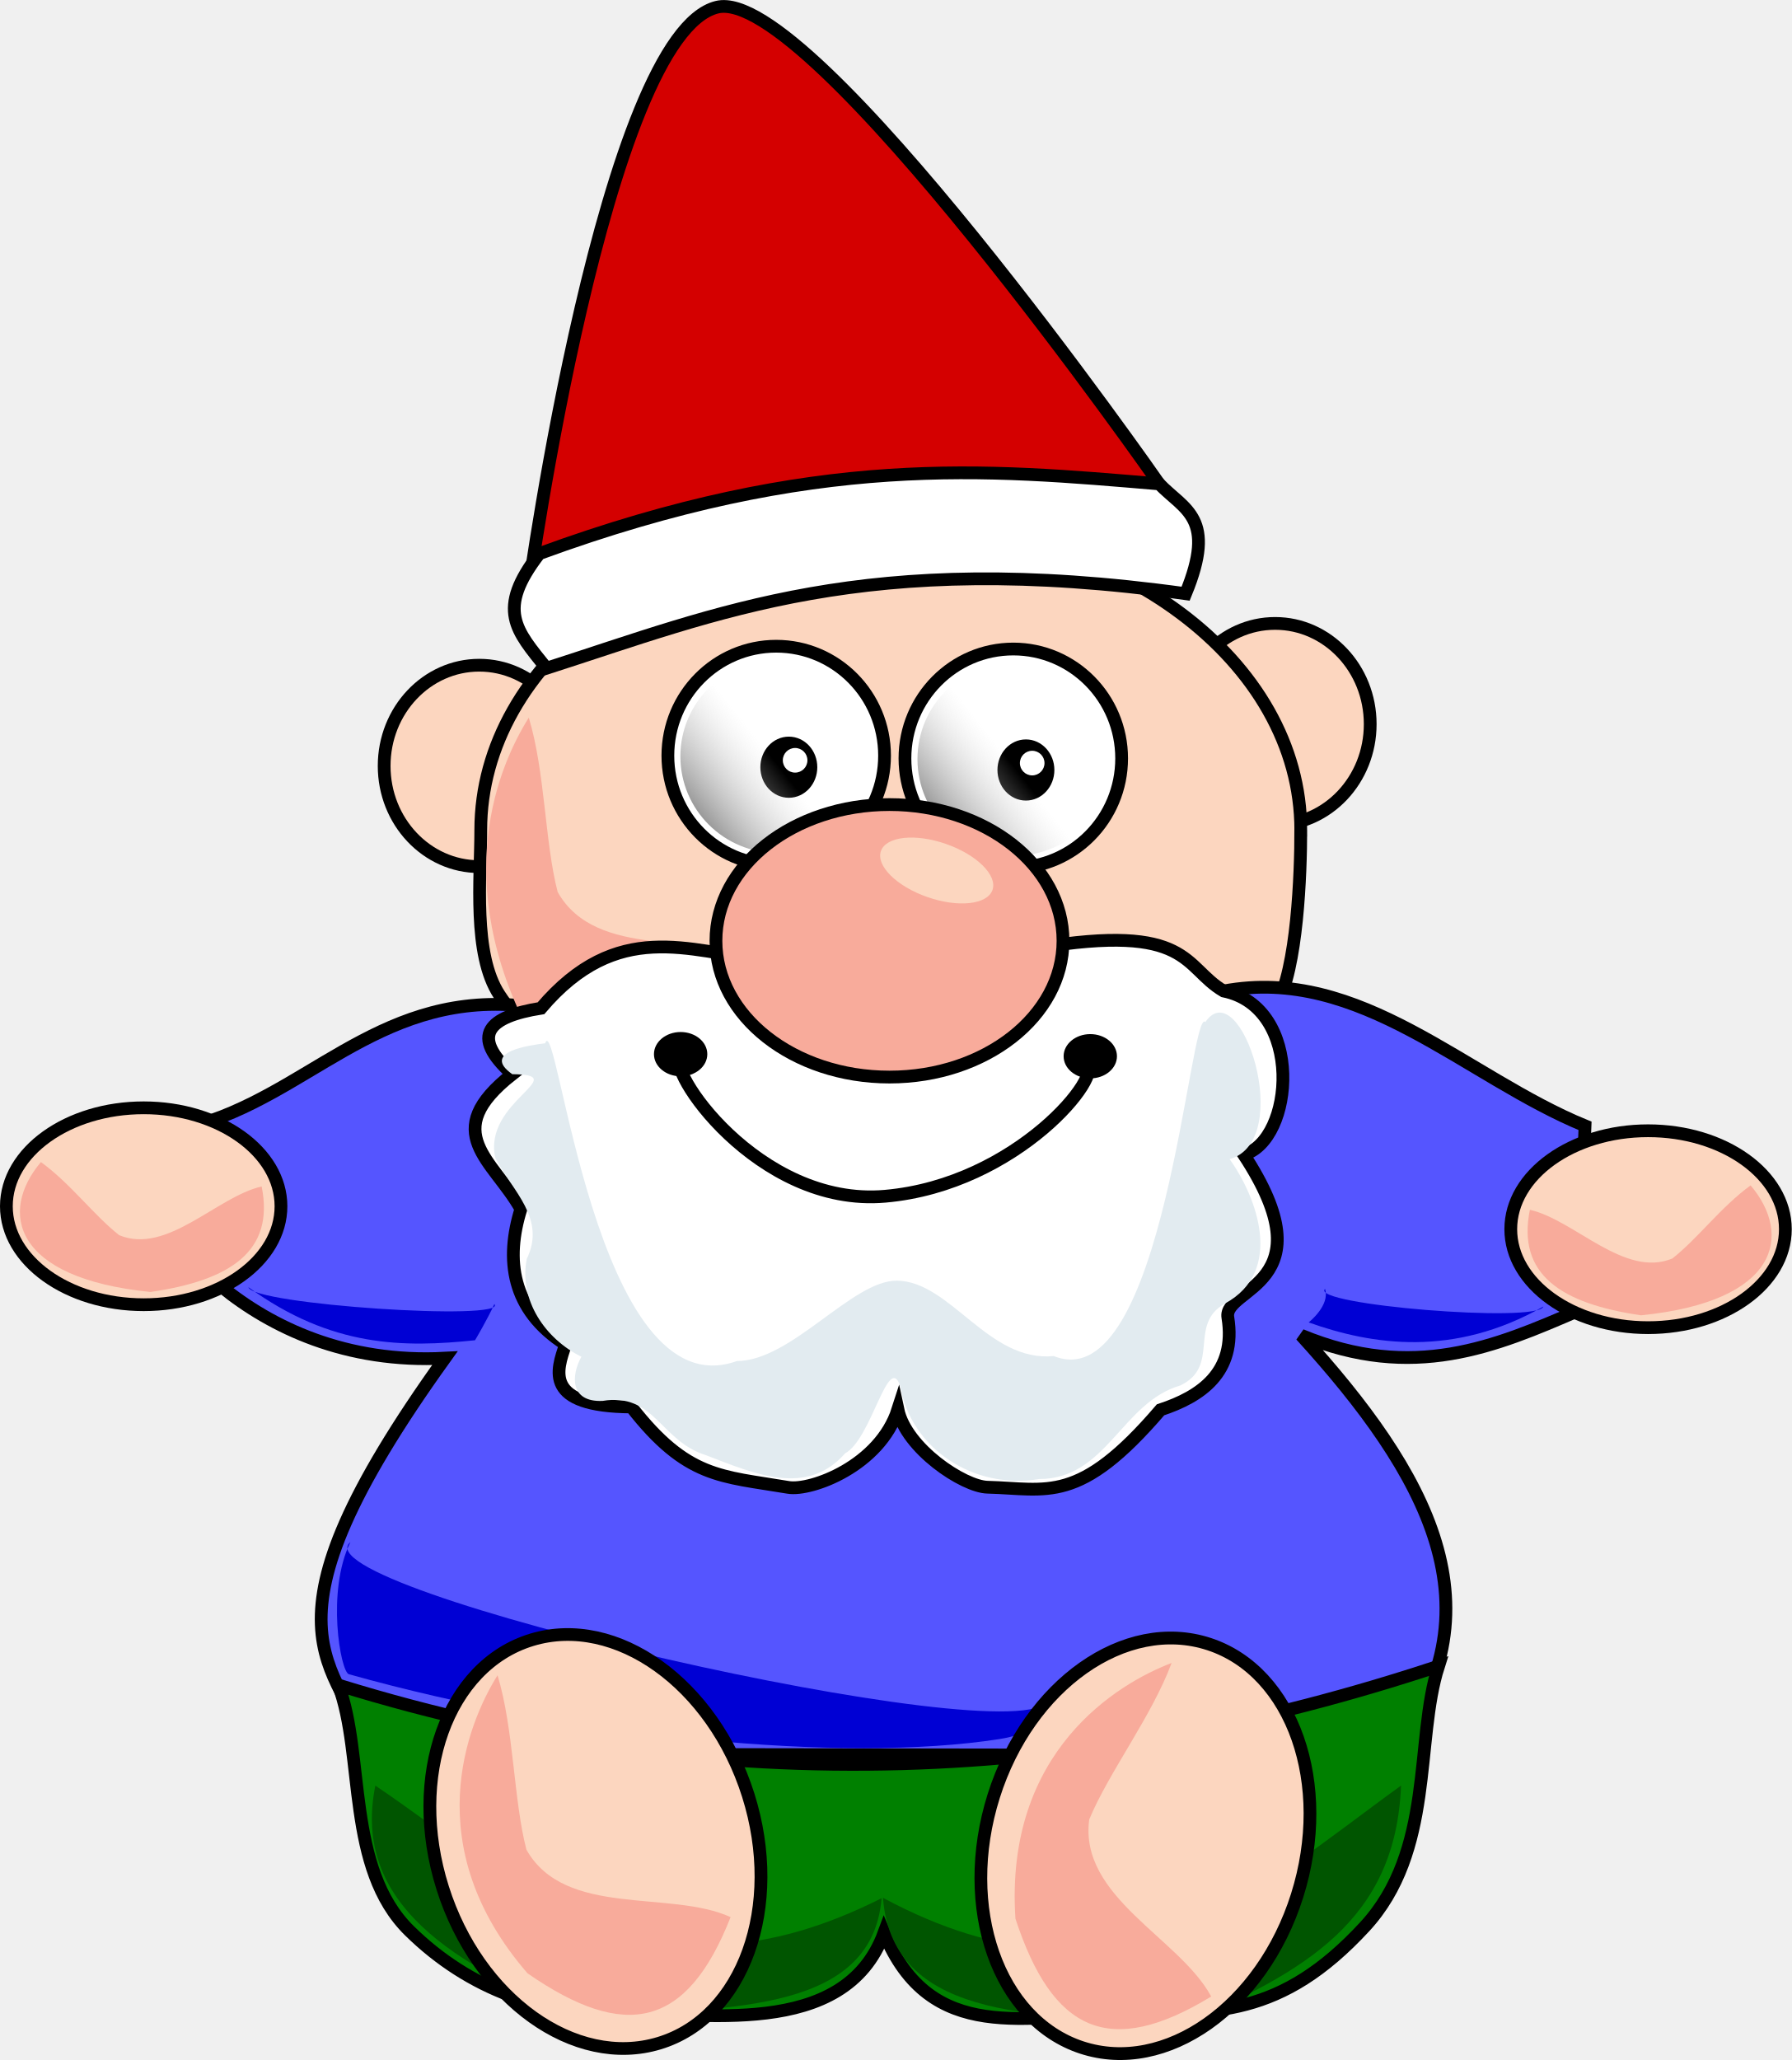
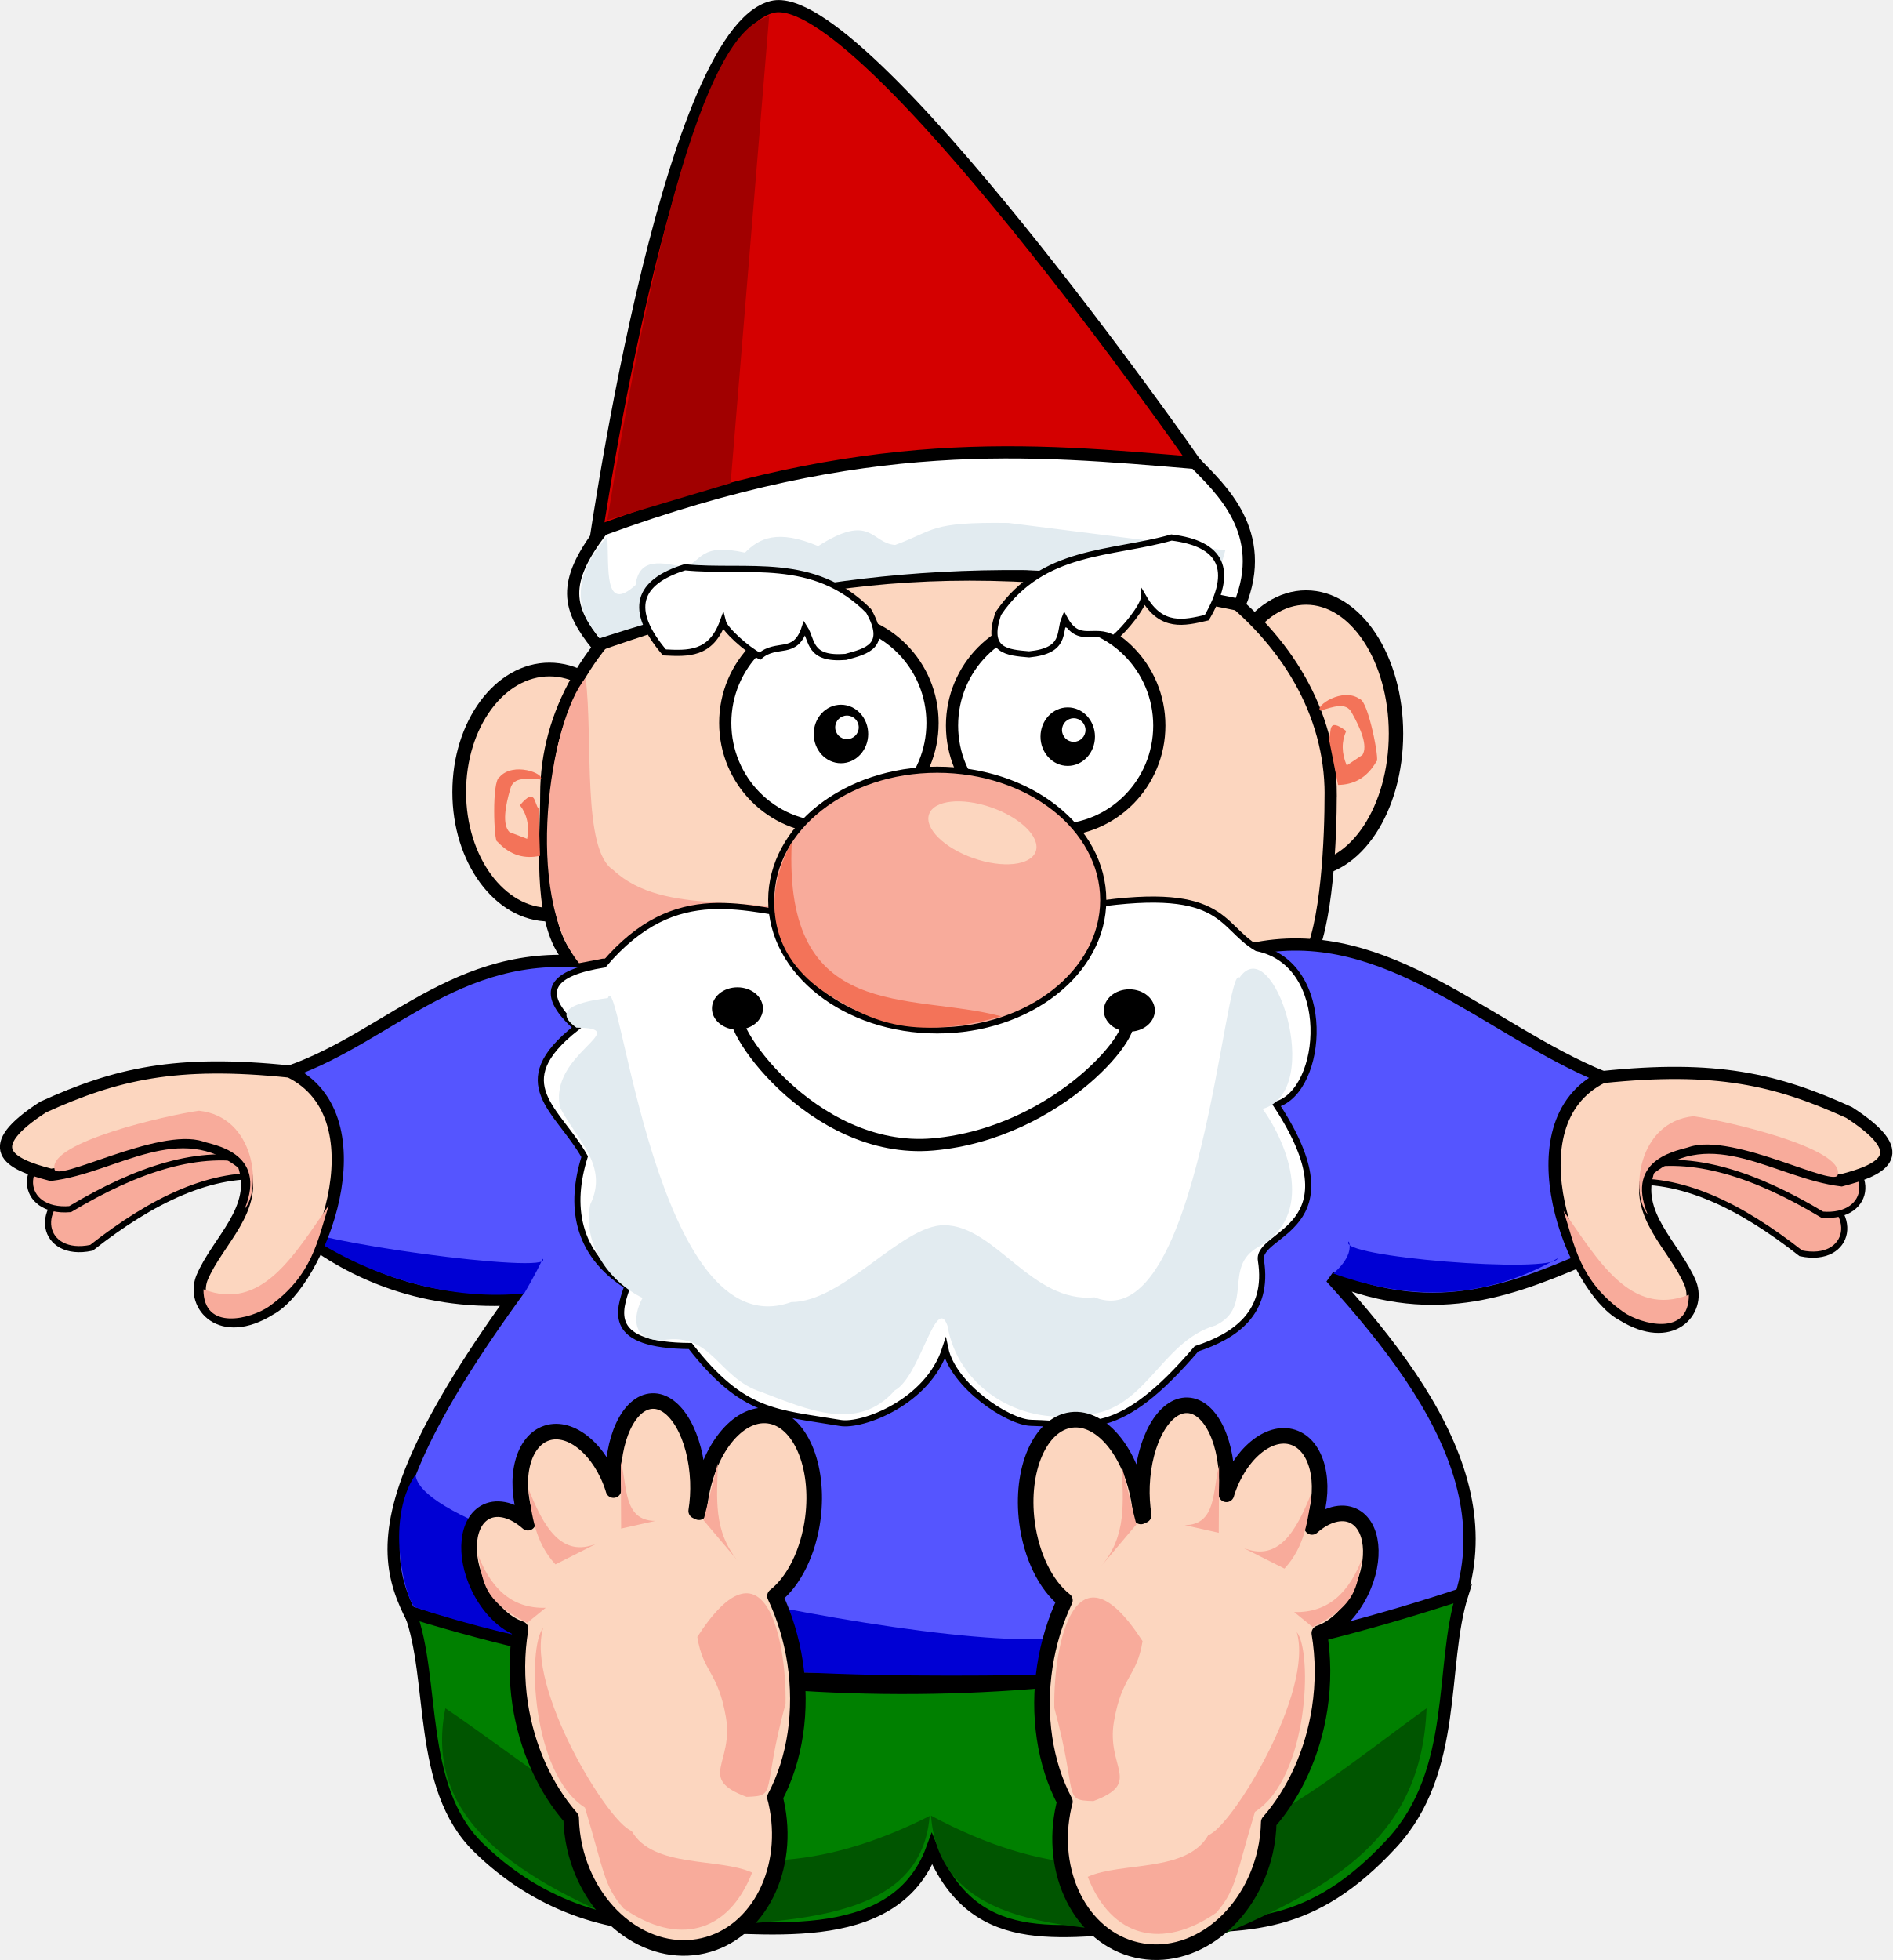
- <svg xmlns="http://www.w3.org/2000/svg" xmlns:xlink="http://www.w3.org/1999/xlink" width="280.93" height="322.953" viewBox="0 0 74.329 85.448" version="1.1" id="svg8260">
-   <defs id="defs8254">
-     <linearGradient xlink:href="#linearGradient1121" id="linearGradient7761" gradientUnits="userSpaceOnUse" gradientTransform="matrix(1.343004,0,0,1.335605,72.33515,-57.4106)" x1="-114.618" y1="202.014" x2="-101.423" y2="191.659" />
-     <linearGradient id="linearGradient1121">
-       <stop style="stop-color:#969696;stop-opacity:1" offset="0" id="stop1117" />
-       <stop style="stop-color:#dcdcdc;stop-opacity:0;" offset="1" id="stop1119" />
-     </linearGradient>
-     <linearGradient xlink:href="#linearGradient1121" id="linearGradient9184" gradientUnits="userSpaceOnUse" gradientTransform="matrix(1.343004,0,0,1.335605,72.33515,-57.4106)" x1="-114.618" y1="202.014" x2="-101.423" y2="191.659" />
-   </defs>
-   <g id="layer1" transform="translate(-12.38447,-8.823512)">
-     <g style="display:inline" id="g9024" transform="matrix(0.2822222,0,0,0.2822222,-27.06,-183.6629)">
-       <ellipse style="opacity:1;fill:#fcd6bf;fill-opacity:1;stroke:#000000;stroke-width:1.875;stroke-linecap:round;stroke-miterlimit:4;stroke-dasharray:none;stroke-dashoffset:0;stroke-opacity:1;paint-order:markers fill stroke" id="ellipse7799" cx="327.192" cy="788.468" rx="13.98" ry="14.803" />
-       <ellipse transform="scale(-1,1)" ry="14.803" rx="13.98" cy="794.611" cx="-210.211" id="ellipse7801" style="opacity:1;fill:#fcd6bf;fill-opacity:1;stroke:#000000;stroke-width:1.875;stroke-linecap:round;stroke-miterlimit:4;stroke-dasharray:none;stroke-dashoffset:0;stroke-opacity:1;paint-order:markers fill stroke" />
-       <path id="path7777" d="m 330.966,804.045 c 0,6.332 -0.481,20.369 -3.633,25.836 -9.238,16.024 -31.817,19.231 -56.634,19.231 -23.804,0 -47.758,-5.893 -57.551,-20.876 -3.9,-5.967 -2.717,-17.101 -2.717,-24.191 0,-24.89 26.983,-45.066 60.268,-45.066 33.285,0 60.268,20.177 60.268,45.066 z" style="opacity:1;fill:#fcd6bf;fill-opacity:1;stroke:#000000;stroke-width:1.875;stroke-linecap:round;stroke-miterlimit:4;stroke-dasharray:none;stroke-dashoffset:0;stroke-opacity:1;paint-order:markers fill stroke" />
-       <g id="g7759" transform="matrix(0.6124019,0,0,0.6124019,291.5955,670.7756)" style="stroke-width:3.062;stroke-miterlimit:4;stroke-dasharray:none">
-         <g transform="translate(-513.2923,36.08067)" id="g7753" style="stroke-width:3.062;stroke-miterlimit:4;stroke-dasharray:none">
-           <ellipse ry="26.257" rx="26.005" cy="163.66" cx="451.673" id="ellipse7749" style="opacity:1;fill:#ffffff;fill-opacity:1;stroke:#000000;stroke-width:3.062;stroke-linecap:round;stroke-miterlimit:4;stroke-dasharray:none;stroke-opacity:1" />
-           <ellipse ry="5.807" rx="5.302" cy="166.438" cx="454.702" id="ellipse7751" style="opacity:1;fill:#000000;fill-opacity:1;stroke:#000000;stroke-width:3.062;stroke-linecap:round;stroke-miterlimit:4;stroke-dasharray:none;stroke-opacity:1" />
-         </g>
-         <ellipse ry="2.955" rx="2.953" cy="200.861" cx="-57.081" id="ellipse7755" style="opacity:1;fill:#ffffff;fill-opacity:1;stroke:none;stroke-width:3.062;stroke-linecap:round;stroke-miterlimit:4;stroke-dasharray:none;stroke-opacity:1" />
-         <ellipse ry="23.196" rx="23.285" cy="199.914" cx="-61.333" id="ellipse7757" style="opacity:1;fill:url(#linearGradient9184);fill-opacity:1;stroke:none;stroke-width:3.062;stroke-linecap:round;stroke-miterlimit:4;stroke-dasharray:none;stroke-opacity:1" />
-       </g>
-       <g transform="matrix(0.6124019,0,0,0.6124019,326.4441,671.1856)" id="g7773" style="stroke-width:3.062;stroke-miterlimit:4;stroke-dasharray:none">
-         <g id="g7767" transform="translate(-513.2923,36.08067)" style="stroke-width:3.062;stroke-miterlimit:4;stroke-dasharray:none">
-           <ellipse style="opacity:1;fill:#ffffff;fill-opacity:1;stroke:#000000;stroke-width:3.062;stroke-linecap:round;stroke-miterlimit:4;stroke-dasharray:none;stroke-opacity:1" id="ellipse7763" cx="451.673" cy="163.66" rx="26.005" ry="26.257" />
-           <ellipse style="opacity:1;fill:#000000;fill-opacity:1;stroke:#000000;stroke-width:3.062;stroke-linecap:round;stroke-miterlimit:4;stroke-dasharray:none;stroke-opacity:1" id="ellipse7765" cx="454.702" cy="166.438" rx="5.302" ry="5.807" />
-         </g>
-         <ellipse style="opacity:1;fill:#ffffff;fill-opacity:1;stroke:none;stroke-width:3.062;stroke-linecap:round;stroke-miterlimit:4;stroke-dasharray:none;stroke-opacity:1" id="ellipse7769" cx="-57.081" cy="200.861" rx="2.953" ry="2.955" />
-         <ellipse style="opacity:1;fill:url(#linearGradient7761);fill-opacity:1;stroke:none;stroke-width:3.062;stroke-linecap:round;stroke-miterlimit:4;stroke-dasharray:none;stroke-opacity:1" id="ellipse7771" cx="-61.333" cy="199.914" rx="23.285" ry="23.196" />
-       </g>
-       <path id="path7803" d="m 171.01,846.665 c 15.996,-5.638 26.642,-20.029 48.274,-16.443 l 100.342,-2.53 c 20.065,-3.767 35.55,12.615 53.122,19.816 l -1.054,27.194 c -12.096,5.225 -24.199,10.431 -40.685,3.584 18.327,20.15 30.163,40.502 12.859,61.765 l -149.249,-0.211 c -5.451,-13.396 -18.41,-17.91 10.54,-58.182 -14.58,0.773 -25.59,-4.588 -32.885,-10.54 z" style="fill:#5555ff;fill-rule:evenodd;stroke:#000000;stroke-width:1.875;stroke-linecap:butt;stroke-linejoin:miter;stroke-miterlimit:4;stroke-dasharray:none;stroke-opacity:1" />
-       <path id="path7840" d="m 217.491,787.511 c 2.405,7.913 2.355,18.425 4.248,25.638 5.679,10.037 21.151,5.85 30.008,9.906 l -34.012,11.054 c -11.859,-22.605 -4.731,-39.432 -0.244,-46.598 z" style="fill:#f8ab9b;fill-opacity:1;fill-rule:evenodd;stroke:none;stroke-width:1.875;stroke-linecap:butt;stroke-linejoin:miter;stroke-miterlimit:4;stroke-dasharray:none;stroke-opacity:1" />
-       <path id="path7797" d="m 251.748,823.055 c -10.69,-1.144 -21.241,-6.048 -32.464,7.167 -7.68,1.225 -10.557,3.986 -4.216,9.697 -10.92,8.568 -2.813,12.571 1.265,19.816 -2.302,7.357 -1.455,14.808 6.566,19.902 -1.332,3.835 -3.277,9.104 9.666,9.189 8.175,10.474 13.138,10.151 23.061,11.82 3.361,0.565 13.468,-3.172 16.12,-11.446 1.205,5.722 9.655,11.333 13.164,11.42 8.839,0.221 13.457,2.632 25.441,-11.373 5.873,-1.933 11.198,-5.474 9.896,-13.588 -0.705,-4.393 14.955,-4.756 2.331,-23.935 7.395,-2.038 8.938,-21.618 -2.951,-24.032 -5.965,-3.495 -4.821,-10.1 -27.404,-6.324 z" style="fill:#ffffff;fill-rule:evenodd;stroke:#000000;stroke-width:1.875;stroke-linecap:butt;stroke-linejoin:miter;stroke-miterlimit:4;stroke-dasharray:none;stroke-opacity:1" />
-       <path id="path7783" d="m 239.886,837.255 c -2.65,1.51 11.262,22.248 29.98,20.602 19.493,-1.714 32.559,-18.196 29.519,-19.525" style="fill:none;fill-rule:evenodd;stroke:#000000;stroke-width:1.875;stroke-linecap:round;stroke-linejoin:miter;stroke-miterlimit:4;stroke-dasharray:none;stroke-opacity:1" />
-       <ellipse ry="3.254" rx="3.92" cy="836.973" cx="239.81" id="path7785" style="opacity:1;fill:#000000;fill-opacity:1;stroke:none;stroke-width:1.875;stroke-linecap:round;stroke-miterlimit:4;stroke-dasharray:none;stroke-dashoffset:0;stroke-opacity:1;paint-order:markers fill stroke" />
-       <ellipse style="opacity:1;fill:#000000;fill-opacity:1;stroke:none;stroke-width:1.875;stroke-linecap:round;stroke-miterlimit:4;stroke-dasharray:none;stroke-dashoffset:0;stroke-opacity:1;paint-order:markers fill stroke" id="ellipse7787" cx="300.026" cy="837.28" rx="3.92" ry="3.254" />
-       <path id="path7793" d="m 217.453,768.782 c 0,0 11.242,-81.664 27.708,-85.686 13.78,-3.366 64.995,70.061 64.995,70.061 z" style="fill:#d40000;fill-rule:evenodd;stroke:#000000;stroke-width:1.875;stroke-linecap:butt;stroke-linejoin:miter;stroke-miterlimit:4;stroke-dasharray:none;stroke-opacity:1" />
-       <path id="path7789" d="m 220.093,780.254 c 25.363,-8.119 46.894,-17.484 93.947,-10.958 4.599,-11.189 -0.141,-12.272 -3.884,-16.139 -25.386,-2.139 -50.441,-4.648 -91.113,10.25 -6.397,8.269 -3.423,11.268 1.05,16.847 z" style="fill:#ffffff;fill-rule:evenodd;stroke:#000000;stroke-width:1.875;stroke-linecap:butt;stroke-linejoin:miter;stroke-miterlimit:4;stroke-dasharray:none;stroke-opacity:1" />
-       <ellipse ry="20.026" rx="25.507" cy="820.315" cx="270.509" id="path7795" style="opacity:1;fill:#f8ab9b;fill-opacity:1;stroke:#000000;stroke-width:1.875;stroke-linecap:round;stroke-miterlimit:4;stroke-dasharray:none;stroke-dashoffset:0;stroke-opacity:1;paint-order:markers fill stroke" />
-       <ellipse style="opacity:1;fill:#fcd6bf;fill-opacity:1;stroke:#000000;stroke-width:1.875;stroke-linecap:round;stroke-miterlimit:4;stroke-dasharray:none;stroke-dashoffset:0;stroke-opacity:1;paint-order:markers fill stroke" id="ellipse7805" cx="-160.883" cy="859.328" rx="20.182" ry="14.47" transform="scale(-1,1)" />
-       <ellipse transform="scale(-1,1)" ry="14.47" rx="20.182" cy="862.701" cx="-382.016" id="ellipse7807" style="opacity:1;fill:#fcd6bf;fill-opacity:1;stroke:#000000;stroke-width:1.875;stroke-linecap:round;stroke-miterlimit:4;stroke-dasharray:none;stroke-dashoffset:0;stroke-opacity:1;paint-order:markers fill stroke" />
-       <path id="path7814" d="m 189.499,929.699 c 3.906,10.344 1.047,26.871 10.449,36.115 8.905,8.755 19.898,12.451 31.154,12.143 11.256,-0.308 32.744,4.127 38.607,-11.844 6.848,16.655 21.171,12.036 34.865,11.939 13.694,-0.096 23.431,0.559 35.79,-12.834 10.317,-11.181 7.346,-27.32 10.847,-38.3 -51.495,17.048 -105.053,20.283 -161.711,2.781 z" style="fill:#008000;fill-rule:evenodd;stroke:#000000;stroke-width:1.875;stroke-linecap:butt;stroke-linejoin:miter;stroke-miterlimit:4;stroke-dasharray:none;stroke-opacity:1" />
-       <path id="path8025" d="m 194.936,944.478 c 21.049,14.205 39.652,34.069 74.414,16.548 -1.456,17.617 -24.419,15.974 -43.847,17.497 -19.036,-7.526 -34.072,-16.779 -30.567,-34.045 z" style="fill:#005500;fill-rule:evenodd;stroke:none;stroke-width:1.875;stroke-linecap:butt;stroke-linejoin:miter;stroke-miterlimit:4;stroke-dasharray:none;stroke-opacity:1" />
-       <path style="fill:#0000d4;fill-rule:evenodd;stroke:none;stroke-width:1.875;stroke-linecap:butt;stroke-linejoin:miter;stroke-miterlimit:4;stroke-dasharray:none;stroke-opacity:1" d="m 293.823,931.956 c -4.129,8.098 -110.731,-16.438 -102.558,-23.261 -3.558,7.25 -1.445,18.963 -0.243,19.405 33.321,9.355 72.802,13.106 95.641,9.541 6.654,-1.039 1.613,-2.986 7.16,-5.686 z" id="path8068" />
-       <ellipse style="opacity:1;fill:#fcd6bf;fill-opacity:1;stroke:#000000;stroke-width:1.875;stroke-linecap:round;stroke-miterlimit:4;stroke-dasharray:none;stroke-dashoffset:0;stroke-opacity:1;paint-order:markers fill stroke" id="ellipse7809" cx="-977.692" cy="70.355" rx="31.087" ry="23.469" transform="matrix(-0.3013279,-0.9535206,-0.9568477,0.2905897,0,0)" />
-       <path style="fill:#005500;fill-rule:evenodd;stroke:none;stroke-width:1.875;stroke-linecap:butt;stroke-linejoin:miter;stroke-miterlimit:4;stroke-dasharray:none;stroke-opacity:1" d="m 345.704,944.478 c -21.049,15.151 -41.391,35.178 -76.153,16.49 1.456,18.789 24.419,17.038 43.847,18.661 18.186,-7.75 31.525,-15.344 32.306,-35.151 z" id="path8062" />
-       <ellipse transform="matrix(0.3009033,-0.9536547,-0.9502118,-0.3116049,0,0)" ry="23.469" rx="31.087" cy="-580.745" cx="-809.898" id="ellipse7811" style="opacity:1;fill:#fcd6bf;fill-opacity:1;stroke:#000000;stroke-width:1.875;stroke-linecap:round;stroke-miterlimit:4;stroke-dasharray:none;stroke-dashoffset:0;stroke-opacity:1;paint-order:markers fill stroke" />
-       <path id="path7834" d="m 294.669,881.346 c -9.669,0.947 -15.156,-11.002 -23.072,-11.081 -6.558,-0.065 -15.484,11.805 -23.522,11.813 -20.866,7.53 -26.373,-52.115 -28.179,-46.703 -2.176,0.272 -9.51,1.244 -4.829,4.544 9.051,0.064 -4.414,4.012 -2.493,12.325 2.549,4.921 7.497,8.868 4.62,14.824 -1.201,6.05 2.729,11.762 8.029,14.376 -1.517,2.732 -1.729,6.702 3.113,6.493 7.626,-1.274 8.464,5.866 15.158,7.965 7.164,2.743 14.838,6.19 20.492,-0.259 3.882,-2.061 6.334,-14.916 8.1,-9.913 1.547,9.253 10.87,15.295 20.402,13.689 9.92,0.027 12.142,-11.252 20.77,-13.749 5.957,-2.858 1.081,-8.968 6.564,-12.045 8.768,-4.763 4.668,-15.691 0.685,-21.217 9.765,-2.801 1.548,-27.601 -3.563,-20.158 -2.31,-2.422 -6.051,55.623 -22.278,49.097 z" style="fill:#e2ebf0;fill-opacity:1;fill-rule:evenodd;stroke:none;stroke-width:1.875;stroke-linecap:butt;stroke-linejoin:miter;stroke-miterlimit:4;stroke-dasharray:none;stroke-opacity:1" />
-       <ellipse transform="rotate(19.21907)" ry="4.136" rx="8.683" cy="673.507" cx="528.618" id="path7842" style="opacity:1;fill:#fcd6bf;fill-opacity:1;stroke:none;stroke-width:1.875;stroke-linecap:round;stroke-miterlimit:4;stroke-dasharray:none;stroke-dashoffset:0;stroke-opacity:1;paint-order:markers fill stroke" />
-       <path style="fill:#f8ab9b;fill-opacity:1;fill-rule:evenodd;stroke:none;stroke-width:1.875;stroke-linecap:butt;stroke-linejoin:miter;stroke-miterlimit:4;stroke-dasharray:none;stroke-opacity:1" d="m 212.898,928.263 c 2.405,7.913 2.355,18.425 4.248,25.638 5.679,10.037 21.151,5.85 30.008,9.906 -6.399,16.292 -15.439,18.248 -29.849,8.26 -16.158,-18.637 -8.894,-36.639 -4.408,-43.805 z" id="path7844" />
-       <path id="path7846" d="m 311.976,926.456 c -2.864,7.759 -9.255,16.105 -12.105,22.997 -1.539,11.429 13.32,17.441 17.927,26.024 -14.942,9.116 -23.328,5.213 -28.776,-11.452 -1.615,-24.613 15.049,-34.569 22.954,-37.568 z" style="fill:#f8ab9b;fill-opacity:1;fill-rule:evenodd;stroke:none;stroke-width:1.875;stroke-linecap:butt;stroke-linejoin:miter;stroke-miterlimit:4;stroke-dasharray:none;stroke-opacity:1" />
-       <path id="path7848" d="m 145.777,852.832 c 4.356,3.159 7.7,7.742 11.499,10.744 7.033,2.924 14.339,-5.639 20.947,-7.158 1.938,9.544 -4.636,13.808 -16.344,15.51 -20.274,-2.041 -22.278,-11.791 -16.102,-19.096 z" style="fill:#f8ab9b;fill-opacity:1;fill-rule:evenodd;stroke:none;stroke-width:1.875;stroke-linecap:butt;stroke-linejoin:miter;stroke-miterlimit:4;stroke-dasharray:none;stroke-opacity:1" />
-       <path style="fill:#f8ab9b;fill-opacity:1;fill-rule:evenodd;stroke:none;stroke-width:1.875;stroke-linecap:butt;stroke-linejoin:miter;stroke-miterlimit:4;stroke-dasharray:none;stroke-opacity:1" d="m 397.089,856.26 c -4.356,3.159 -7.7,7.742 -11.499,10.744 -7.034,2.924 -14.339,-5.639 -20.947,-7.158 -1.938,9.544 4.636,13.808 16.344,15.51 20.274,-2.041 22.278,-11.791 16.102,-19.096 z" id="path7850" />
-       <path id="path8064" d="m 176.28,871.224 c 0.52,2.551 38.2,5.036 36.153,2.477 -1.054,2.319 -2.846,5.323 -2.846,5.323 -10.439,1.076 -21.068,1.093 -33.307,-7.8 z" style="fill:#0000d4;fill-rule:evenodd;stroke:none;stroke-width:1.875;stroke-linecap:butt;stroke-linejoin:miter;stroke-miterlimit:4;stroke-dasharray:none;stroke-opacity:1" />
-       <path style="fill:#0000d4;fill-rule:evenodd;stroke:none;stroke-width:1.875;stroke-linecap:butt;stroke-linejoin:miter;stroke-miterlimit:4;stroke-dasharray:none;stroke-opacity:1" d="m 366.623,874.073 c -0.802,2.476 -34.414,-0.283 -32.092,-2.596 0.787,2.422 -2.407,4.923 -2.407,4.923 9.295,3.317 21.297,5.184 34.499,-2.328 z" id="path8066" />
+ <svg xmlns="http://www.w3.org/2000/svg" width="310.155" height="321.189" viewBox="0 0 82.062 84.981" version="1.1" id="svg8260">
+   <defs id="defs8254" />
+   <g id="layer1" transform="translate(-8.639531,-8.823512)">
+     <ellipse ry="5.9" rx="3.897" cy="40.631" cx="65.281" id="ellipse7799" style="opacity:1;fill:#fcd6bf;fill-opacity:1;stroke:#000000;stroke-width:0.625;stroke-linecap:round;stroke-miterlimit:4;stroke-dasharray:none;stroke-dashoffset:0;stroke-opacity:1;paint-order:markers fill stroke" />
+     <ellipse style="opacity:1;fill:#fcd6bf;fill-opacity:1;stroke:#000000;stroke-width:0.594;stroke-linecap:round;stroke-miterlimit:4;stroke-dasharray:none;stroke-dashoffset:0;stroke-opacity:1;paint-order:markers fill stroke" id="ellipse7801" cx="-32.467" cy="43.166" rx="3.913" ry="5.314" transform="scale(-1,1)" />
+     <path style="opacity:1;fill:#fcd6bf;fill-opacity:1;stroke:#000000;stroke-width:0.529;stroke-linecap:round;stroke-miterlimit:4;stroke-dasharray:none;stroke-dashoffset:0;stroke-opacity:1;paint-order:markers fill stroke" d="m 66.346,43.256 c 0,1.787 -0.136,5.749 -1.025,7.291 -2.607,4.522 -8.979,5.427 -15.983,5.427 -6.718,0 -13.478,-1.663 -16.242,-5.892 -1.101,-1.684 -0.767,-4.826 -0.767,-6.827 0,-7.024 7.615,-12.719 17.009,-12.719 9.394,0 17.009,5.694 17.009,12.719 z" id="path7777" />
+     <g transform="matrix(0.1728334,0,0,0.1728334,-33.47933,11.88086)" id="g7753" style="stroke-width:3.062;stroke-miterlimit:4;stroke-dasharray:none">
+       <ellipse ry="26.257" rx="26.005" cy="163.66" cx="451.673" id="ellipse7749" style="opacity:1;fill:#ffffff;fill-opacity:1;stroke:#000000;stroke-width:3.062;stroke-linecap:round;stroke-miterlimit:4;stroke-dasharray:none;stroke-opacity:1" />
+       <ellipse ry="5.807" rx="5.302" cy="166.438" cx="454.702" id="ellipse7751" style="opacity:1;fill:#000000;fill-opacity:1;stroke:#000000;stroke-width:3.062;stroke-linecap:round;stroke-miterlimit:4;stroke-dasharray:none;stroke-opacity:1" />
    </g>
+     <ellipse ry="0.511" rx="0.51" cy="40.36" cx="45.369" id="ellipse7755" style="opacity:1;fill:#ffffff;fill-opacity:1;stroke:none;stroke-width:0.529;stroke-linecap:round;stroke-miterlimit:4;stroke-dasharray:none;stroke-opacity:1" />
+     <g id="g7767" transform="matrix(0.1728334,0,0,0.1728334,-23.64429,11.99657)" style="stroke-width:3.062;stroke-miterlimit:4;stroke-dasharray:none">
+       <ellipse style="opacity:1;fill:#ffffff;fill-opacity:1;stroke:#000000;stroke-width:3.062;stroke-linecap:round;stroke-miterlimit:4;stroke-dasharray:none;stroke-opacity:1" id="ellipse7763" cx="451.673" cy="163.66" rx="26.005" ry="26.257" />
+       <ellipse style="opacity:1;fill:#000000;fill-opacity:1;stroke:#000000;stroke-width:3.062;stroke-linecap:round;stroke-miterlimit:4;stroke-dasharray:none;stroke-opacity:1" id="ellipse7765" cx="454.702" cy="166.438" rx="5.302" ry="5.807" />
+     </g>
+     <ellipse style="opacity:1;fill:#ffffff;fill-opacity:1;stroke:none;stroke-width:0.529;stroke-linecap:round;stroke-miterlimit:4;stroke-dasharray:none;stroke-opacity:1" id="ellipse7769" cx="55.204" cy="40.476" rx="0.51" ry="0.511" />
+     <path style="fill:#5555ff;fill-rule:evenodd;stroke:#000000;stroke-width:0.529;stroke-linecap:butt;stroke-linejoin:miter;stroke-miterlimit:4;stroke-dasharray:none;stroke-opacity:1" d="m 21.203,55.285 c 4.514,-1.591 7.519,-5.653 13.624,-4.64 l 28.319,-0.714 c 5.663,-1.063 10.033,3.56 14.992,5.592 l -0.297,7.675 c -3.414,1.475 -6.83,2.944 -11.482,1.011 5.172,5.687 8.513,11.431 3.629,17.432 l -42.121,-0.059 c -1.538,-3.781 -5.196,-5.054 2.975,-16.42 -4.115,0.218 -7.222,-1.295 -9.281,-2.975 z" id="path7803" />
+     <path style="fill:#f8ab9b;fill-opacity:1;fill-rule:evenodd;stroke:none;stroke-width:0.529;stroke-linecap:butt;stroke-linejoin:miter;stroke-miterlimit:4;stroke-dasharray:none;stroke-opacity:1" d="m 34.037,38.212 c 0.331,2.714 -0.172,7.456 1.199,8.334 2.229,2.089 6.253,0.93 8.752,2.075 L 33.752,50.584 C 31.357,47.677 32.451,40.103 34.037,38.212 Z" id="path7840" />
+     <path style="fill:#ffffff;fill-rule:evenodd;stroke:#000000;stroke-width:0.265;stroke-linecap:butt;stroke-linejoin:miter;stroke-miterlimit:4;stroke-dasharray:none;stroke-opacity:1" d="m 43.989,48.622 c -3.017,-0.323 -5.995,-1.707 -9.162,2.023 -2.167,0.346 -2.98,1.125 -1.19,2.737 -3.082,2.418 -0.794,3.548 0.357,5.592 -0.65,2.076 -0.411,4.179 1.853,5.617 -0.376,1.082 -0.925,2.569 2.728,2.593 2.307,2.956 3.708,2.865 6.508,3.336 0.948,0.16 3.801,-0.895 4.549,-3.23 0.34,1.615 2.725,3.198 3.715,3.223 2.495,0.062 3.798,0.743 7.18,-3.21 1.658,-0.546 3.16,-1.545 2.793,-3.835 -0.199,-1.24 4.221,-1.342 0.658,-6.755 2.087,-0.575 2.522,-6.101 -0.833,-6.782 C 61.462,48.944 61.785,47.08 55.412,48.146 Z" id="path7797" />
+     <path style="fill:none;fill-rule:evenodd;stroke:#000000;stroke-width:0.529;stroke-linecap:round;stroke-linejoin:miter;stroke-miterlimit:4;stroke-dasharray:none;stroke-opacity:1" d="m 40.641,52.629 c -0.748,0.426 3.178,6.279 8.461,5.814 5.501,-0.484 9.189,-5.135 8.331,-5.511" id="path7783" />
+     <ellipse style="opacity:1;fill:#000000;fill-opacity:1;stroke:none;stroke-width:0.529;stroke-linecap:round;stroke-miterlimit:4;stroke-dasharray:none;stroke-dashoffset:0;stroke-opacity:1;paint-order:markers fill stroke" id="path7785" cx="40.62" cy="52.549" rx="1.106" ry="0.918" />
+     <ellipse ry="0.918" rx="1.106" cy="52.636" cx="57.614" id="ellipse7787" style="opacity:1;fill:#000000;fill-opacity:1;stroke:none;stroke-width:0.529;stroke-linecap:round;stroke-miterlimit:4;stroke-dasharray:none;stroke-dashoffset:0;stroke-opacity:1;paint-order:markers fill stroke" />
+     <path style="fill:#d40000;fill-rule:evenodd;stroke:#000000;stroke-width:0.529;stroke-linecap:butt;stroke-linejoin:miter;stroke-miterlimit:4;stroke-dasharray:none;stroke-opacity:1" d="m 34.31,33.305 c 0,0 3.173,-23.047 7.82,-24.183 3.889,-0.95 18.343,19.773 18.343,19.773 z" id="path7793" />
+     <path style="fill:#ffffff;fill-rule:evenodd;stroke:#000000;stroke-width:0.529;stroke-linecap:butt;stroke-linejoin:miter;stroke-miterlimit:4;stroke-dasharray:none;stroke-opacity:1" d="m 34.535,36.802 c 7.233,-2.529 14.859,-4.469 27.86,-1.748 1.298,-3.158 -0.867,-5.068 -1.923,-6.159 -7.165,-0.604 -14.236,-1.312 -25.714,2.893 -1.805,2.334 -1.486,3.44 -0.223,5.014 z" id="path7789" />
+     <ellipse style="opacity:1;fill:#f8ab9b;fill-opacity:1;stroke:#000000;stroke-width:0.265;stroke-linecap:round;stroke-miterlimit:4;stroke-dasharray:none;stroke-dashoffset:0;stroke-opacity:1;paint-order:markers fill stroke" id="path7795" cx="49.284" cy="47.848" rx="7.199" ry="5.652" />
+     <path style="fill:#008000;fill-rule:evenodd;stroke:#000000;stroke-width:0.529;stroke-linecap:butt;stroke-linejoin:miter;stroke-miterlimit:4;stroke-dasharray:none;stroke-opacity:1" d="m 26.421,78.719 c 1.102,2.919 0.296,7.584 2.949,10.192 2.513,2.471 5.616,3.514 8.792,3.427 3.177,-0.087 9.241,1.165 10.896,-3.343 1.933,4.7 5.975,3.397 9.84,3.37 3.865,-0.027 6.613,0.158 10.101,-3.622 2.912,-3.155 2.073,-7.71 3.061,-10.809 -14.533,4.811 -29.648,5.724 -45.638,0.785 z" id="path7814" />
+     <path style="fill:#005500;fill-rule:evenodd;stroke:none;stroke-width:0.529;stroke-linecap:butt;stroke-linejoin:miter;stroke-miterlimit:4;stroke-dasharray:none;stroke-opacity:1" d="m 27.955,82.89 c 5.941,4.009 11.191,9.615 21.001,4.67 -0.411,4.972 -6.891,4.508 -12.375,4.938 -5.372,-2.124 -9.616,-4.735 -8.627,-9.608 z" id="path8025" />
+     <path id="path8068" d="M 55.864,79.356 C 54.698,81.641 26.916,76.217 26.659,72.756 c -1.406,2.082 -0.349,5.635 -0.009,5.76 9.687,3.207 20.503,2.999 27.382,2.929 1.994,-0.02 0.266,-1.327 1.832,-2.089 z" style="fill:#0000d4;fill-rule:evenodd;stroke:none;stroke-width:0.529;stroke-linecap:butt;stroke-linejoin:miter;stroke-miterlimit:4;stroke-dasharray:none;stroke-opacity:1" />
+     <path id="path8062" d="m 70.505,82.89 c -5.941,4.276 -11.682,9.928 -21.492,4.654 0.411,5.303 6.891,4.808 12.375,5.267 5.132,-2.187 8.897,-4.33 9.117,-9.921 z" style="fill:#005500;fill-rule:evenodd;stroke:none;stroke-width:0.529;stroke-linecap:butt;stroke-linejoin:miter;stroke-miterlimit:4;stroke-dasharray:none;stroke-opacity:1" />
+     <path style="fill:#e2ebf0;fill-opacity:1;fill-rule:evenodd;stroke:none;stroke-width:0.529;stroke-linecap:butt;stroke-linejoin:miter;stroke-miterlimit:4;stroke-dasharray:none;stroke-opacity:1" d="m 56.102,65.072 c -2.729,0.267 -4.277,-3.105 -6.511,-3.127 -1.851,-0.018 -4.37,3.332 -6.638,3.334 -5.889,2.125 -7.443,-14.708 -7.953,-13.181 -0.614,0.077 -2.684,0.351 -1.363,1.282 2.554,0.018 -1.246,1.132 -0.703,3.478 0.719,1.389 2.116,2.503 1.304,4.184 -0.339,1.707 0.77,3.319 2.266,4.057 -0.428,0.771 -0.488,1.892 0.879,1.832 2.152,-0.36 2.389,1.656 4.278,2.248 2.022,0.774 4.188,1.747 5.783,-0.073 1.096,-0.582 1.788,-4.21 2.286,-2.798 0.437,2.611 3.068,4.317 5.758,3.863 2.8,0.007 3.427,-3.176 5.862,-3.88 1.681,-0.806 0.305,-2.531 1.852,-3.399 2.475,-1.344 1.317,-4.428 0.193,-5.988 2.756,-0.791 0.437,-7.79 -1.006,-5.689 -0.652,-0.684 -1.708,15.698 -6.287,13.856 z" id="path7834" />
+     <ellipse style="opacity:1;fill:#fcd6bf;fill-opacity:1;stroke:none;stroke-width:0.529;stroke-linecap:round;stroke-miterlimit:4;stroke-dasharray:none;stroke-dashoffset:0;stroke-opacity:1;paint-order:markers fill stroke" id="path7842" cx="63.178" cy="25.56" rx="2.45" ry="1.167" transform="rotate(19.21907)" />
+     <path style="fill:#0000d4;fill-rule:evenodd;stroke:none;stroke-width:0.529;stroke-linecap:butt;stroke-linejoin:miter;stroke-miterlimit:4;stroke-dasharray:none;stroke-opacity:1" d="m 21.27,61.898 c 0.147,0.72 11.483,2.223 10.905,1.501 -0.297,0.654 -0.803,1.502 -0.803,1.502 -2.946,0.304 -6.648,-0.493 -10.102,-3.003 z" id="path8064" />
+     <path id="path8066" d="m 76.192,63.382 c -0.226,0.699 -9.712,-0.08 -9.057,-0.733 0.222,0.684 -0.679,1.389 -0.679,1.389 2.623,0.936 6.011,1.463 9.736,-0.657 z" style="fill:#0000d4;fill-rule:evenodd;stroke:none;stroke-width:0.529;stroke-linecap:butt;stroke-linejoin:miter;stroke-miterlimit:4;stroke-dasharray:none;stroke-opacity:1" />
+     <path style="fill:#e2ebf0;fill-opacity:1;fill-rule:evenodd;stroke:none;stroke-width:0.265px;stroke-linecap:butt;stroke-linejoin:miter;stroke-opacity:1" d="m 34.976,32.088 c -1.589,1.749 -1.389,3.311 -0.293,4.4 6.628,-2.158 14.836,-3.93 26.676,-2.334 l 0.418,-1.47 -9.405,-1.186 c -3.449,-0.047 -3.168,0.316 -4.911,0.953 -1.045,-0.066 -1.031,-1.424 -3.341,0.05 -1.759,-0.742 -2.56,-0.34 -3.174,0.284 -1.94,-0.431 -1.857,0.351 -2.606,0.635 -0.976,-0.2 -1.985,-0.46 -2.138,0.768 -1.389,1.261 -1.146,-0.743 -1.226,-2.099 z" id="path1007" />
+     <path style="fill:#ffffff;fill-rule:evenodd;stroke:#000000;stroke-width:0.265;stroke-linecap:butt;stroke-linejoin:miter;stroke-miterlimit:4;stroke-dasharray:none;stroke-opacity:1" d="m 51.939,35.413 c 1.926,-2.805 4.885,-2.539 7.504,-3.284 2.151,0.266 2.744,1.379 1.53,3.475 -0.98,0.229 -1.962,0.467 -2.73,-0.857 -0.022,0.351 -0.803,1.355 -1.314,1.754 -0.839,-0.502 -1.498,0.3 -2.126,-0.858 -0.248,0.602 0.084,1.391 -1.533,1.552 -0.937,-0.083 -1.913,-0.126 -1.331,-1.783 z" id="path858" />
+     <path id="path860" d="m 46.309,35.313 c -2.395,-2.417 -5.259,-1.628 -7.969,-1.894 -2.069,0.645 -2.454,1.846 -0.886,3.692 1.005,0.05 2.013,0.11 2.533,-1.329 0.084,0.342 1.032,1.19 1.606,1.492 0.736,-0.643 1.528,0.029 1.939,-1.223 0.351,0.548 0.165,1.384 1.785,1.254 0.907,-0.249 1.86,-0.464 0.992,-1.992 z" style="fill:#ffffff;fill-rule:evenodd;stroke:#000000;stroke-width:0.265;stroke-linecap:butt;stroke-linejoin:miter;stroke-miterlimit:4;stroke-dasharray:none;stroke-opacity:1" />
+     <g id="g925" transform="translate(-15.96404,-1.197361)">
+       <path style="fill:#f8ab9b;fill-opacity:1;fill-rule:evenodd;stroke:#000000;stroke-width:0.265px;stroke-linecap:butt;stroke-linejoin:miter;stroke-opacity:1" d="m 95.936,59.797 7.134,1.765 c 2.316,0.905 1.795,3.259 -0.372,2.798 -2.648,-2.081 -5.244,-3.339 -7.743,-3.071 z" id="path916" />
+       <path id="path914" d="m 96.341,59.009 7.3,0.852 c 2.412,0.606 2.191,3.007 -0.017,2.823 -2.89,-1.731 -5.623,-2.652 -8.068,-2.071 z" style="fill:#f8ab9b;fill-opacity:1;fill-rule:evenodd;stroke:#000000;stroke-width:0.265px;stroke-linecap:butt;stroke-linejoin:miter;stroke-opacity:1" />
+       <path id="path912" d="m 94.954,67.027 c -2.12,-1.138 -4.936,-8.301 -0.852,-10.307 4.931,-0.514 7.533,0.102 10.691,1.537 2.728,1.764 1.564,2.453 -0.334,2.94 -2.784,-0.337 -5.568,-2.698 -8.352,-0.468 -0.704,1.947 1.126,3.314 1.804,4.944 0.459,1.19 -0.818,2.686 -2.957,1.353 z" style="fill:#fcd6bf;fill-opacity:1;fill-rule:evenodd;stroke:#000000;stroke-width:0.529;stroke-linecap:butt;stroke-linejoin:miter;stroke-miterlimit:4;stroke-dasharray:none;stroke-opacity:1" />
+       <path style="fill:#f8ab9b;fill-opacity:1;fill-rule:evenodd;stroke:none;stroke-width:0.226;stroke-linecap:butt;stroke-linejoin:miter;stroke-miterlimit:4;stroke-dasharray:none;stroke-opacity:1" d="m 96.056,62.675 c -1.023,-2.503 1.456,-2.782 1.818,-2.929 1.931,-0.623 6.413,1.855 6.43,1.188 0.23,-1.153 -4.849,-2.316 -6.263,-2.516 -2.445,0.255 -2.734,3.378 -1.985,4.257 z" id="path7850" />
+       <path id="path918" d="m 92.409,62.522 c 1.505,2.154 2.909,4.617 5.433,3.638 0.012,1.846 -2.079,1.273 -2.835,0.749 -1.912,-1.355 -2.119,-2.907 -2.598,-4.387 z" style="fill:#f8ab9b;fill-opacity:1;fill-rule:evenodd;stroke:none;stroke-width:0.265px;stroke-linecap:butt;stroke-linejoin:miter;stroke-opacity:1" />
+     </g>
+     <g transform="matrix(-1,0,0,1,115.305,-1.435336)" id="g937">
+       <path id="path927" d="m 95.936,59.797 7.134,1.765 c 2.316,0.905 1.795,3.259 -0.372,2.798 -2.648,-2.081 -5.244,-3.339 -7.743,-3.071 z" style="fill:#f8ab9b;fill-opacity:1;fill-rule:evenodd;stroke:#000000;stroke-width:0.265px;stroke-linecap:butt;stroke-linejoin:miter;stroke-opacity:1" />
+       <path style="fill:#f8ab9b;fill-opacity:1;fill-rule:evenodd;stroke:#000000;stroke-width:0.265px;stroke-linecap:butt;stroke-linejoin:miter;stroke-opacity:1" d="m 96.341,59.009 7.3,0.852 c 2.412,0.606 2.191,3.007 -0.017,2.823 -2.89,-1.731 -5.623,-2.652 -8.068,-2.071 z" id="path929" />
+       <path style="fill:#fcd6bf;fill-opacity:1;fill-rule:evenodd;stroke:#000000;stroke-width:0.529;stroke-linecap:butt;stroke-linejoin:miter;stroke-miterlimit:4;stroke-dasharray:none;stroke-opacity:1" d="m 94.954,67.027 c -2.12,-1.138 -4.936,-8.301 -0.852,-10.307 4.931,-0.514 7.533,0.102 10.691,1.537 2.728,1.764 1.564,2.453 -0.334,2.94 -2.784,-0.337 -5.568,-2.698 -8.352,-0.468 -0.704,1.947 1.126,3.314 1.804,4.944 0.459,1.19 -0.818,2.686 -2.957,1.353 z" id="path931" />
+       <path id="path933" d="m 96.056,62.675 c -1.023,-2.503 1.456,-2.782 1.818,-2.929 1.931,-0.623 6.413,1.855 6.43,1.188 0.23,-1.153 -4.849,-2.316 -6.263,-2.516 -2.445,0.255 -2.734,3.378 -1.985,4.257 z" style="fill:#f8ab9b;fill-opacity:1;fill-rule:evenodd;stroke:none;stroke-width:0.226;stroke-linecap:butt;stroke-linejoin:miter;stroke-miterlimit:4;stroke-dasharray:none;stroke-opacity:1" />
+       <path style="fill:#f8ab9b;fill-opacity:1;fill-rule:evenodd;stroke:none;stroke-width:0.265px;stroke-linecap:butt;stroke-linejoin:miter;stroke-opacity:1" d="m 92.409,62.522 c 1.505,2.154 2.909,4.617 5.433,3.638 0.012,1.846 -2.079,1.273 -2.835,0.749 -1.912,-1.355 -2.119,-2.907 -2.598,-4.387 z" id="path935" />
+     </g>
+     <g id="g969" transform="matrix(1.276204,0,0,1.276204,9.414363,-27.6794)">
+       <path id="path939" transform="matrix(0.2645833,0,0,0.2645833,12.38447,8.823512)" d="m 34.668,254.658 a 10.536,5.446 87.706 0 0 -5.021,10.744 10.536,5.446 87.706 0 0 0.041,0.689 9.375,5.893 72.098 0 0 -0.062,-0.219 9.375,5.893 72.098 0 0 -8.488,-7.109 9.375,5.893 72.098 0 0 -2.727,10.732 9.375,5.893 72.098 0 0 0.283,0.783 8.304,5.089 64.42 0 0 -5.314,-1.424 8.304,5.089 64.42 0 0 -1.006,9.688 8.304,5.089 64.42 0 0 5.379,5.373 23.839,17.857 81.288 0 0 -0.047,9.688 23.839,17.857 81.288 0 0 6.543,14.586 15.982,13.259 77.093 0 0 0.463,3.797 15.982,13.259 77.093 0 0 16.492,12.617 15.982,13.259 77.093 0 0 9.355,-18.541 15.982,13.259 77.093 0 0 -0.133,-0.51 23.839,17.857 81.288 0 0 2.582,-17.357 23.839,17.857 81.288 0 0 -2.58,-8.496 7.321,12.321 7.346 0 0 4.869,-10.006 7.321,12.321 7.346 0 0 -5.686,-13.156 7.321,12.321 7.346 0 0 -8.838,11.283 7.321,12.321 7.346 0 0 -0.105,1.113 23.839,17.857 81.288 0 0 -0.357,-0.162 10.536,5.446 87.706 0 0 0.221,-3.805 10.536,5.446 87.706 0 0 -5.863,-10.309 z" style="opacity:1;fill:#fcd6bf;fill-opacity:1;stroke:#000000;stroke-width:2;stroke-linecap:square;stroke-linejoin:round;stroke-miterlimit:4;stroke-dasharray:none;stroke-dashoffset:0;stroke-opacity:1;paint-order:normal" />
+       <path style="fill:#f8ab9b;fill-opacity:1;fill-rule:evenodd;stroke:none;stroke-width:0.239;stroke-linecap:butt;stroke-linejoin:miter;stroke-miterlimit:4;stroke-dasharray:none;stroke-opacity:1" d="m 17.849,83.908 c -0.592,2.021 2.199,6.617 3.007,6.898 0.724,1.279 2.967,0.899 4.095,1.416 -0.815,2.076 -2.534,2.491 -4.37,1.218 -0.673,-0.776 -0.654,-1.241 -1.312,-3.426 -1.83,-1.166 -1.963,-5.449 -1.42,-6.106 z" id="path7844" />
+       <path id="path952" d="m 24.761,89.65 c -1.687,-0.631 -0.428,-1.134 -0.701,-2.706 -0.272,-1.573 -0.774,-1.503 -0.972,-2.729 2.271,-3.516 3.036,0.038 2.999,2.271 -0.83,3.031 -0.25,3.131 -1.326,3.163 z" style="fill:#f8ab9b;fill-opacity:1;fill-rule:evenodd;stroke:none;stroke-width:0.239;stroke-linecap:butt;stroke-linejoin:miter;stroke-miterlimit:4;stroke-dasharray:none;stroke-opacity:1" />
+       <path id="path954" d="m 17.31,83.735 0.626,-0.508 c -1.189,0.033 -1.892,-0.705 -2.327,-1.866 0.231,0.785 0.018,1.56 1.701,2.374 z" style="fill:#f8ab9b;fill-opacity:1;fill-rule:evenodd;stroke:none;stroke-width:0.265px;stroke-linecap:butt;stroke-linejoin:miter;stroke-opacity:1" />
+       <path style="fill:#f8ab9b;fill-opacity:1;fill-rule:evenodd;stroke:none;stroke-width:0.265px;stroke-linecap:butt;stroke-linejoin:miter;stroke-opacity:1" d="m 18.267,81.751 1.406,-0.709 c -1.202,0.502 -1.809,-0.566 -2.327,-1.866 0.115,0.909 0.223,1.82 0.921,2.575 z" id="path956" />
+       <path id="path958" d="m 20.499,80.534 1.158,-0.26 c -1.101,-0.01 -0.939,-1.198 -1.169,-2.02 z" style="fill:#f8ab9b;fill-opacity:1;fill-rule:evenodd;stroke:none;stroke-width:0.265px;stroke-linecap:butt;stroke-linejoin:miter;stroke-opacity:1" />
+       <path style="fill:#f8ab9b;fill-opacity:1;fill-rule:evenodd;stroke:none;stroke-width:0.265px;stroke-linecap:butt;stroke-linejoin:miter;stroke-opacity:1" d="m 23.299,80.251 1.217,1.441 c -0.919,-1.061 -0.749,-2.227 -0.732,-3.378 z" id="path960" />
+     </g>
+     <g transform="matrix(-1.276204,0,0,1.276204,87.65316,-27.49548)" id="g1001">
+       <path style="opacity:1;fill:#fcd6bf;fill-opacity:1;stroke:#000000;stroke-width:2;stroke-linecap:square;stroke-linejoin:round;stroke-miterlimit:4;stroke-dasharray:none;stroke-dashoffset:0;stroke-opacity:1;paint-order:normal" d="m 34.668,254.658 a 10.536,5.446 87.706 0 0 -5.021,10.744 10.536,5.446 87.706 0 0 0.041,0.689 9.375,5.893 72.098 0 0 -0.062,-0.219 9.375,5.893 72.098 0 0 -8.488,-7.109 9.375,5.893 72.098 0 0 -2.727,10.732 9.375,5.893 72.098 0 0 0.283,0.783 8.304,5.089 64.42 0 0 -5.314,-1.424 8.304,5.089 64.42 0 0 -1.006,9.688 8.304,5.089 64.42 0 0 5.379,5.373 23.839,17.857 81.288 0 0 -0.047,9.688 23.839,17.857 81.288 0 0 6.543,14.586 15.982,13.259 77.093 0 0 0.463,3.797 15.982,13.259 77.093 0 0 16.492,12.617 15.982,13.259 77.093 0 0 9.355,-18.541 15.982,13.259 77.093 0 0 -0.133,-0.51 23.839,17.857 81.288 0 0 2.582,-17.357 23.839,17.857 81.288 0 0 -2.58,-8.496 7.321,12.321 7.346 0 0 4.869,-10.006 7.321,12.321 7.346 0 0 -5.686,-13.156 7.321,12.321 7.346 0 0 -8.838,11.283 7.321,12.321 7.346 0 0 -0.105,1.113 23.839,17.857 81.288 0 0 -0.357,-0.162 10.536,5.446 87.706 0 0 0.221,-3.805 10.536,5.446 87.706 0 0 -5.863,-10.309 z" transform="matrix(0.2645833,0,0,0.2645833,12.38447,8.823512)" id="path987" />
+       <path id="path989" d="m 17.849,83.908 c -0.592,2.021 2.199,6.617 3.007,6.898 0.724,1.279 2.967,0.899 4.095,1.416 -0.815,2.076 -2.534,2.491 -4.37,1.218 -0.673,-0.776 -0.654,-1.241 -1.312,-3.426 -1.83,-1.166 -1.963,-5.449 -1.42,-6.106 z" style="fill:#f8ab9b;fill-opacity:1;fill-rule:evenodd;stroke:none;stroke-width:0.239;stroke-linecap:butt;stroke-linejoin:miter;stroke-miterlimit:4;stroke-dasharray:none;stroke-opacity:1" />
+       <path style="fill:#f8ab9b;fill-opacity:1;fill-rule:evenodd;stroke:none;stroke-width:0.239;stroke-linecap:butt;stroke-linejoin:miter;stroke-miterlimit:4;stroke-dasharray:none;stroke-opacity:1" d="m 24.761,89.65 c -1.687,-0.631 -0.428,-1.134 -0.701,-2.706 -0.272,-1.573 -0.774,-1.503 -0.972,-2.729 2.271,-3.516 3.036,0.038 2.999,2.271 -0.83,3.031 -0.25,3.131 -1.326,3.163 z" id="path991" />
+       <path style="fill:#f8ab9b;fill-opacity:1;fill-rule:evenodd;stroke:none;stroke-width:0.265px;stroke-linecap:butt;stroke-linejoin:miter;stroke-opacity:1" d="m 17.31,83.735 0.626,-0.508 c -1.189,0.033 -1.892,-0.705 -2.327,-1.866 0.231,0.785 0.018,1.56 1.701,2.374 z" id="path993" />
+       <path id="path995" d="m 18.267,81.751 1.406,-0.709 c -1.202,0.502 -1.809,-0.566 -2.327,-1.866 0.115,0.909 0.223,1.82 0.921,2.575 z" style="fill:#f8ab9b;fill-opacity:1;fill-rule:evenodd;stroke:none;stroke-width:0.265px;stroke-linecap:butt;stroke-linejoin:miter;stroke-opacity:1" />
+       <path style="fill:#f8ab9b;fill-opacity:1;fill-rule:evenodd;stroke:none;stroke-width:0.265px;stroke-linecap:butt;stroke-linejoin:miter;stroke-opacity:1" d="m 20.499,80.534 1.158,-0.26 c -1.101,-0.01 -0.939,-1.198 -1.169,-2.02 z" id="path997" />
+       <path id="path999" d="m 23.299,80.251 1.217,1.441 c -0.919,-1.061 -0.749,-2.227 -0.732,-3.378 z" style="fill:#f8ab9b;fill-opacity:1;fill-rule:evenodd;stroke:none;stroke-width:0.265px;stroke-linecap:butt;stroke-linejoin:miter;stroke-opacity:1" />
+     </g>
+     <path style="fill:#f37359;fill-opacity:1;fill-rule:evenodd;stroke:none;stroke-width:0.265px;stroke-linecap:butt;stroke-linejoin:miter;stroke-opacity:1" d="m 66.266,40.841 c 0.146,-0.237 -0.107,-0.966 0.753,-0.322 -0.207,0.459 -0.204,0.956 0.023,1.492 l 0.681,-0.455 c 0.247,-0.391 -0.084,-1.16 -0.457,-1.82 -0.244,-0.499 -0.829,-0.256 -1.374,-0.1 -0.25,-0.2 0.992,-1.037 1.72,-0.499 0.367,0.077 0.871,2.722 0.722,2.695 -0.435,0.752 -1.015,1.012 -1.669,1.024 z" id="path1003" />
+     <path id="path1005" d="m 31.994,43.879 c -0.195,-0.198 -0.113,-0.965 -0.806,-0.145 0.305,0.401 0.413,0.885 0.312,1.459 l -0.765,-0.291 c -0.329,-0.326 -0.179,-1.149 0.036,-1.877 0.126,-0.541 0.75,-0.435 1.316,-0.406 0.199,-0.251 -1.199,-0.787 -1.788,-0.1 -0.34,0.158 -0.238,2.848 -0.098,2.788 0.592,0.635 1.216,0.759 1.856,0.623 z" style="fill:#f37359;fill-opacity:1;fill-rule:evenodd;stroke:none;stroke-width:0.265px;stroke-linecap:butt;stroke-linejoin:miter;stroke-opacity:1" />
+     <path style="fill:#a10000;fill-opacity:1;fill-rule:evenodd;stroke:none;stroke-width:0.265px;stroke-linecap:butt;stroke-linejoin:miter;stroke-opacity:1" d="M 40.324,29.771 41.996,9.516 C 41.024,9.9 38.354,10.562 34.976,31.37 Z" id="path1009" />
+     <path style="fill:#f37359;fill-opacity:1;fill-rule:evenodd;stroke:none;stroke-width:0.265px;stroke-linecap:butt;stroke-linejoin:miter;stroke-opacity:1" d="m 42.974,45.349 c -0.368,7.87 5.129,6.49 9.086,7.54 -4.325,1.239 -6.126,-0.145 -7.571,-0.986 -2.45,-1.598 -2.838,-4.159 -1.515,-6.554 z" id="path1015" />
  </g>
</svg>
